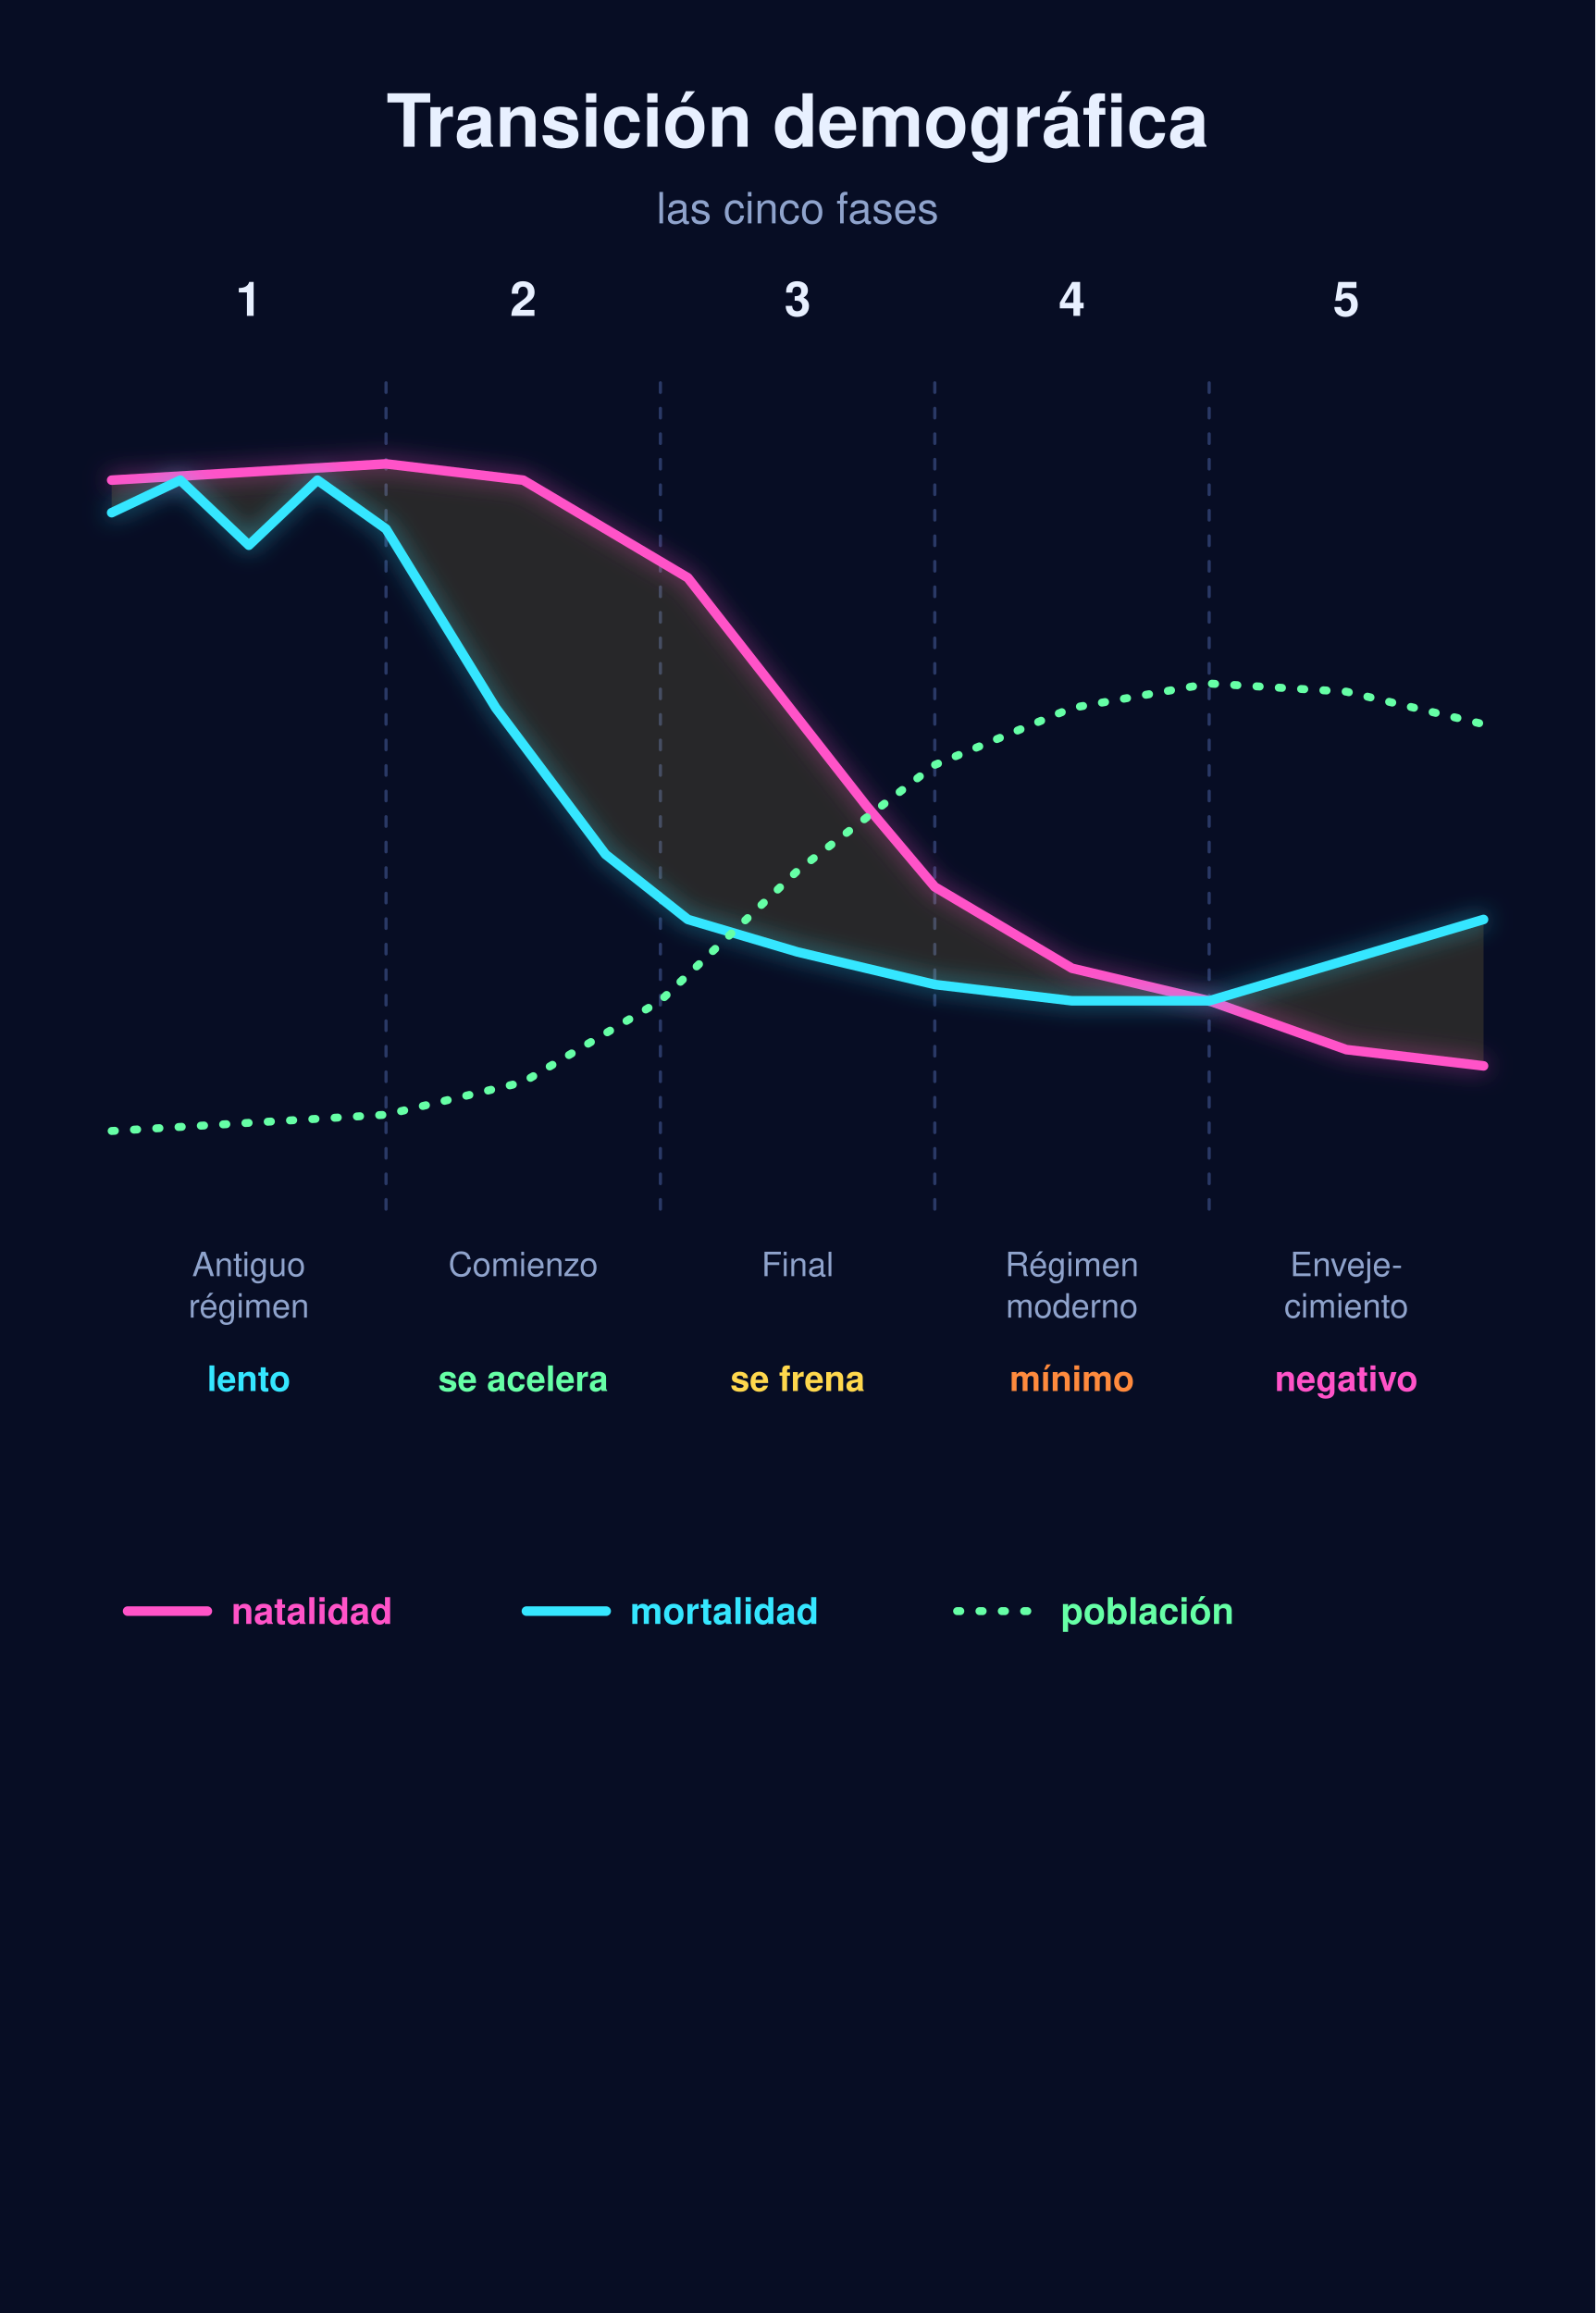
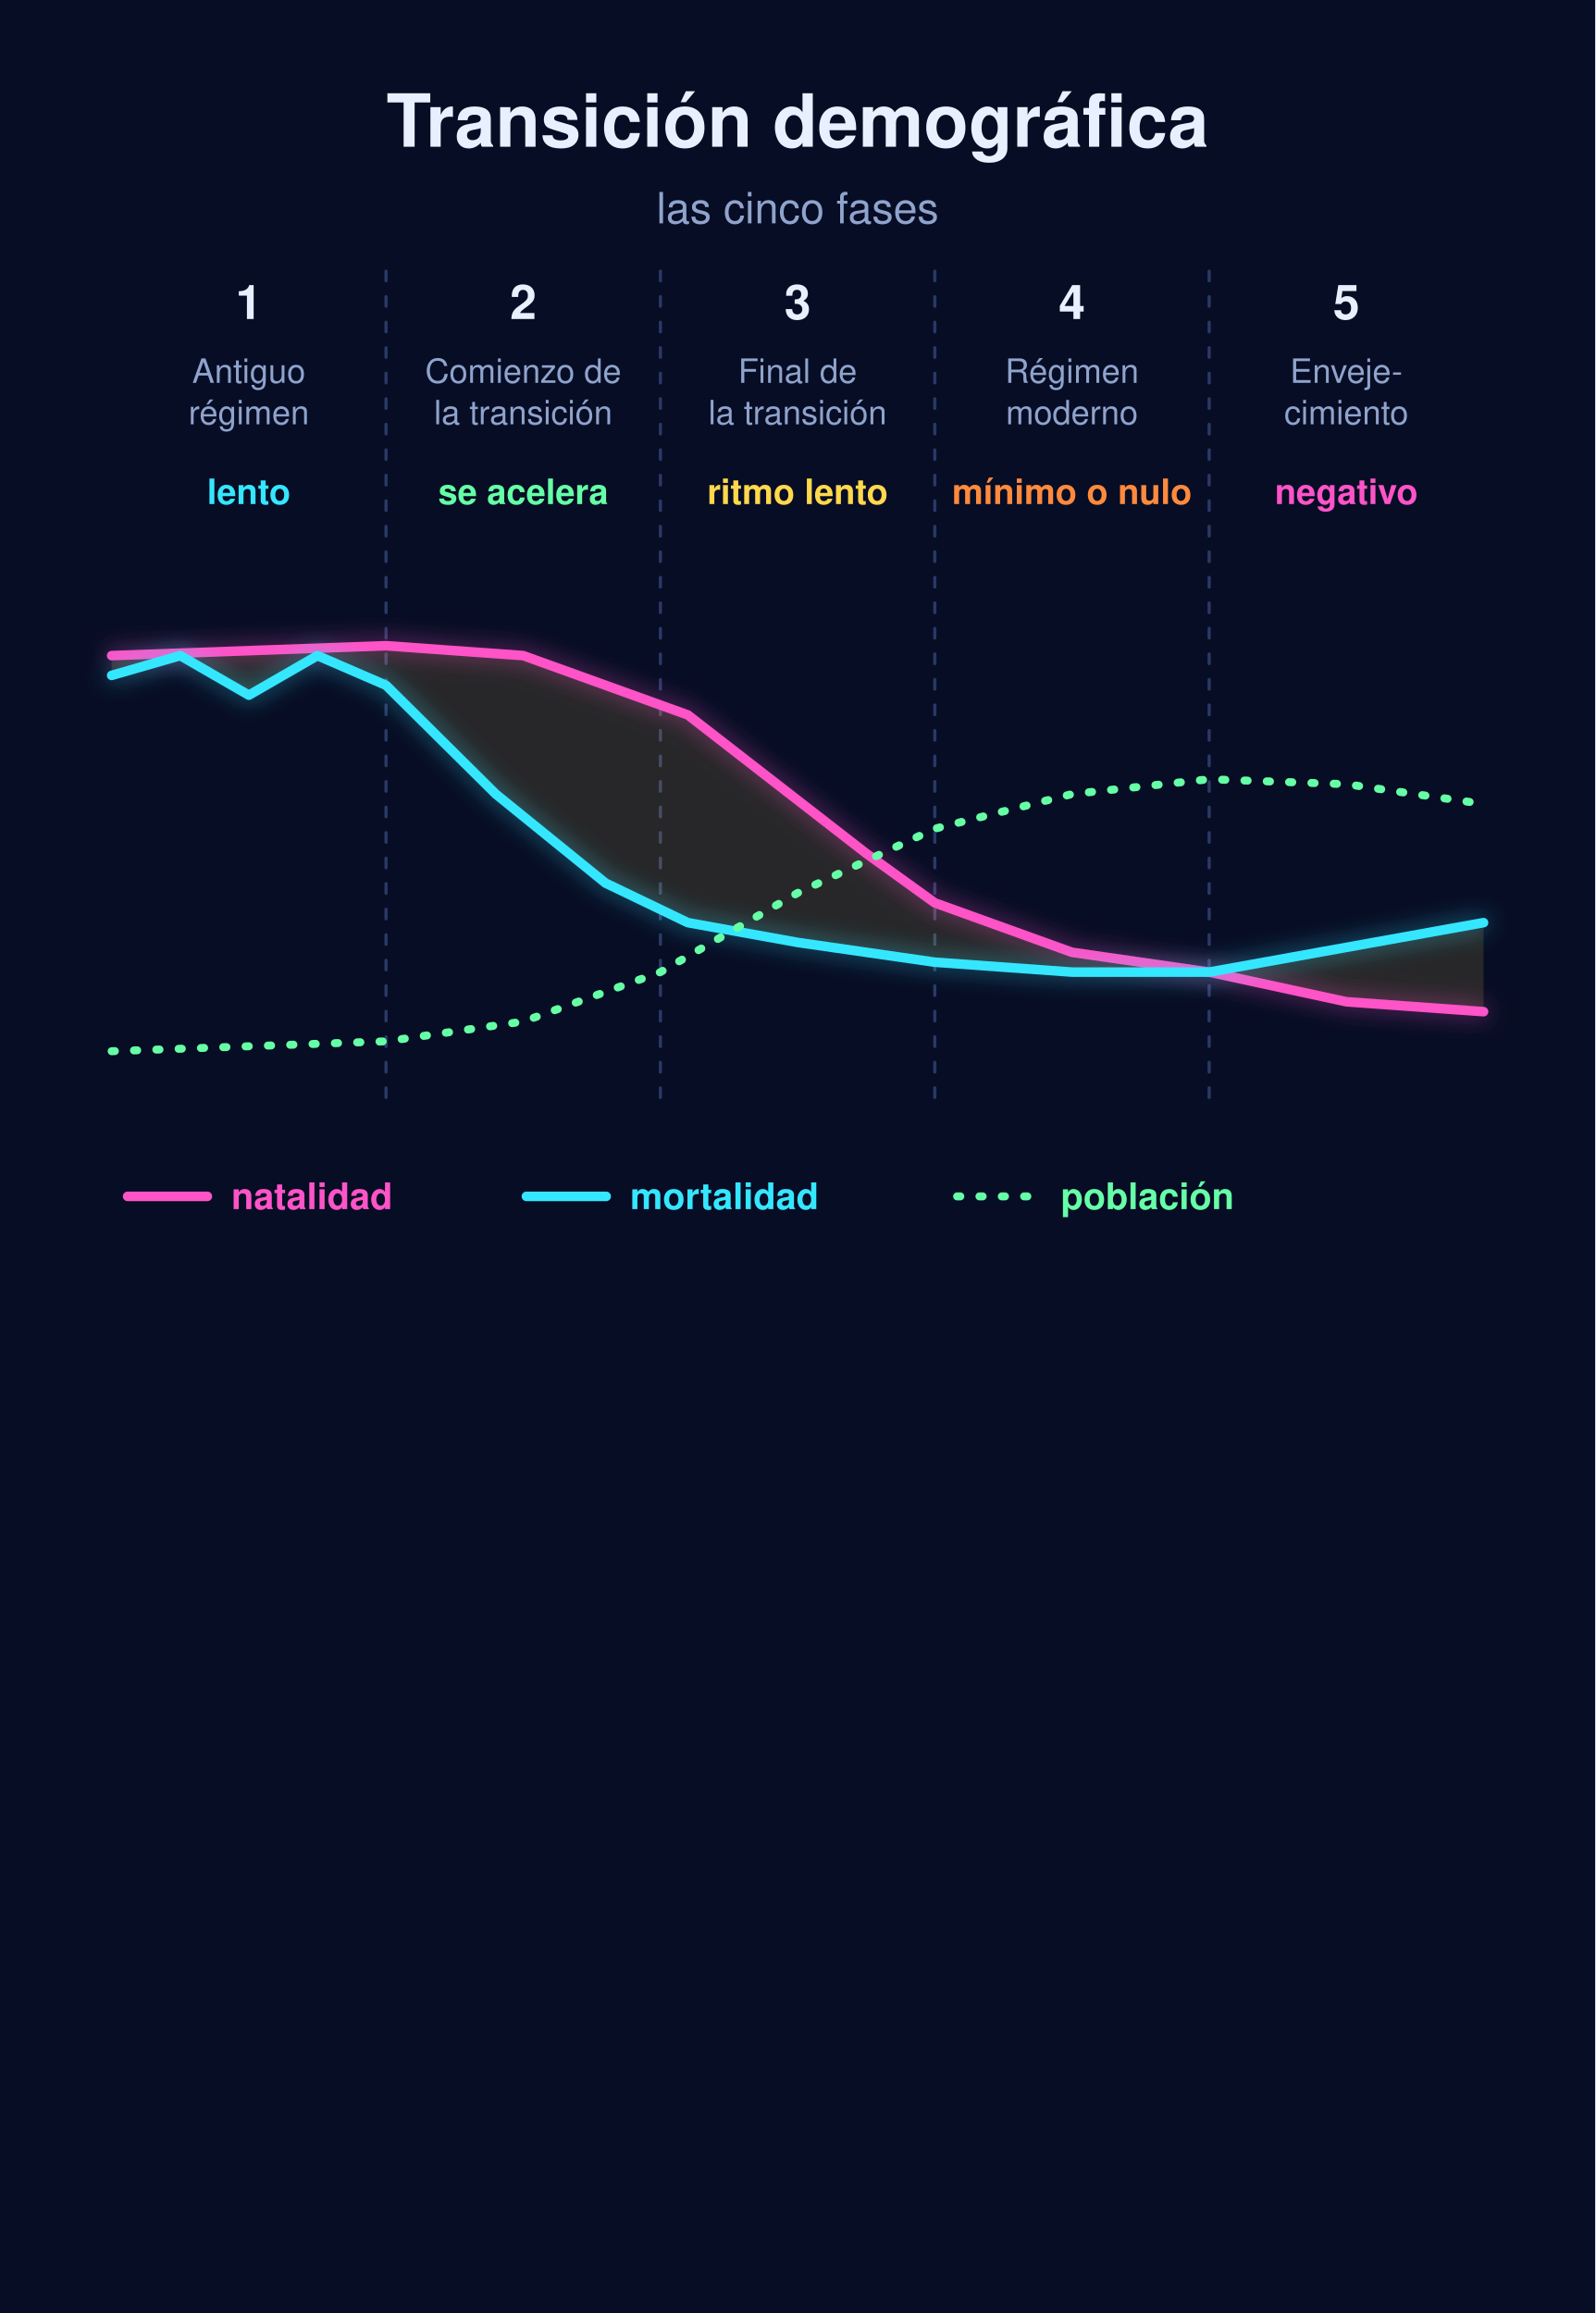
<svg xmlns="http://www.w3.org/2000/svg" viewBox="0 0 1000 1450" width="1000" height="1450">
  <defs>
    <filter id="g0" filterUnits="userSpaceOnUse" x="-200" y="-200" width="1600" height="2000">
      <feGaussianBlur stdDeviation="7" result="b" />
      <feFlood flood-color="#35e6ff" flood-opacity="0.55" />
      <feComposite in2="b" operator="in" />
      <feMerge>
        <feMergeNode />
        <feMergeNode in="SourceGraphic" />
      </feMerge>
    </filter>
    <filter id="g1" filterUnits="userSpaceOnUse" x="-200" y="-200" width="1600" height="2000">
      <feGaussianBlur stdDeviation="7" result="b" />
      <feFlood flood-color="#ff53c8" flood-opacity="0.55" />
      <feComposite in2="b" operator="in" />
      <feMerge>
        <feMergeNode />
        <feMergeNode in="SourceGraphic" />
      </feMerge>
    </filter>
    <filter id="g2" filterUnits="userSpaceOnUse" x="-200" y="-200" width="1600" height="2000">
      <feGaussianBlur stdDeviation="7" result="b" />
      <feFlood flood-color="#66ffa6" flood-opacity="0.55" />
      <feComposite in2="b" operator="in" />
      <feMerge>
        <feMergeNode />
        <feMergeNode in="SourceGraphic" />
      </feMerge>
    </filter>
    <filter id="g3" filterUnits="userSpaceOnUse" x="-200" y="-200" width="1600" height="2000">
      <feGaussianBlur stdDeviation="7" result="b" />
      <feFlood flood-color="#ffd84d" flood-opacity="0.55" />
      <feComposite in2="b" operator="in" />
      <feMerge>
        <feMergeNode />
        <feMergeNode in="SourceGraphic" />
      </feMerge>
    </filter>
    <filter id="g4" filterUnits="userSpaceOnUse" x="-200" y="-200" width="1600" height="2000">
      <feGaussianBlur stdDeviation="7" result="b" />
      <feFlood flood-color="#ff8a3d" flood-opacity="0.55" />
      <feComposite in2="b" operator="in" />
      <feMerge>
        <feMergeNode />
        <feMergeNode in="SourceGraphic" />
      </feMerge>
    </filter>
  </defs>
  <rect width="1000" height="1450" fill="#070d24" />
  <text x="500.0" y="92.0" font-family="ui-sans-serif,system-ui,-apple-system,Helvetica,Arial,sans-serif" font-size="46" fill="#e8f0ff" text-anchor="middle" font-weight="600">Transición demográfica</text>
  <text x="500.0" y="140.0" font-family="ui-sans-serif,system-ui,-apple-system,Helvetica,Arial,sans-serif" font-size="27" fill="#8fa3cc" text-anchor="middle" font-weight="500">las cinco fases</text>
-   <text x="156.0" y="198.0" font-family="ui-sans-serif,system-ui,-apple-system,Helvetica,Arial,sans-serif" font-size="30" fill="#e8f0ff" text-anchor="middle" font-weight="700">1</text>
-   <text x="156.0" y="800.0" font-family="ui-sans-serif,system-ui,-apple-system,Helvetica,Arial,sans-serif" font-size="21" fill="#8fa3cc" text-anchor="middle" font-weight="500">Antiguo</text>
-   <text x="156.0" y="826.0" font-family="ui-sans-serif,system-ui,-apple-system,Helvetica,Arial,sans-serif" font-size="21" fill="#8fa3cc" text-anchor="middle" font-weight="500">régimen</text>
-   <text x="156.0" y="872.0" font-family="ui-sans-serif,system-ui,-apple-system,Helvetica,Arial,sans-serif" font-size="22" fill="#35e6ff" text-anchor="middle" font-weight="700">lento</text>
-   <line x1="242.0" y1="240.0" x2="242.0" y2="760.0" stroke="#2a3966" stroke-width="2" stroke-linecap="round" stroke-dasharray="6 10" />
-   <text x="328.0" y="198.0" font-family="ui-sans-serif,system-ui,-apple-system,Helvetica,Arial,sans-serif" font-size="30" fill="#e8f0ff" text-anchor="middle" font-weight="700">2</text>
-   <text x="328.0" y="800.0" font-family="ui-sans-serif,system-ui,-apple-system,Helvetica,Arial,sans-serif" font-size="21" fill="#8fa3cc" text-anchor="middle" font-weight="500">Comienzo</text>
-   <text x="328.0" y="872.0" font-family="ui-sans-serif,system-ui,-apple-system,Helvetica,Arial,sans-serif" font-size="22" fill="#66ffa6" text-anchor="middle" font-weight="700">se acelera</text>
-   <line x1="414.0" y1="240.0" x2="414.0" y2="760.0" stroke="#2a3966" stroke-width="2" stroke-linecap="round" stroke-dasharray="6 10" />
-   <text x="500.0" y="198.0" font-family="ui-sans-serif,system-ui,-apple-system,Helvetica,Arial,sans-serif" font-size="30" fill="#e8f0ff" text-anchor="middle" font-weight="700">3</text>
-   <text x="500.0" y="800.0" font-family="ui-sans-serif,system-ui,-apple-system,Helvetica,Arial,sans-serif" font-size="21" fill="#8fa3cc" text-anchor="middle" font-weight="500">Final</text>
-   <text x="500.0" y="872.0" font-family="ui-sans-serif,system-ui,-apple-system,Helvetica,Arial,sans-serif" font-size="22" fill="#ffd84d" text-anchor="middle" font-weight="700">se frena</text>
-   <line x1="586.0" y1="240.0" x2="586.0" y2="760.0" stroke="#2a3966" stroke-width="2" stroke-linecap="round" stroke-dasharray="6 10" />
-   <text x="672.0" y="198.0" font-family="ui-sans-serif,system-ui,-apple-system,Helvetica,Arial,sans-serif" font-size="30" fill="#e8f0ff" text-anchor="middle" font-weight="700">4</text>
-   <text x="672.0" y="800.0" font-family="ui-sans-serif,system-ui,-apple-system,Helvetica,Arial,sans-serif" font-size="21" fill="#8fa3cc" text-anchor="middle" font-weight="500">Régimen</text>
-   <text x="672.0" y="826.0" font-family="ui-sans-serif,system-ui,-apple-system,Helvetica,Arial,sans-serif" font-size="21" fill="#8fa3cc" text-anchor="middle" font-weight="500">moderno</text>
-   <text x="672.0" y="872.0" font-family="ui-sans-serif,system-ui,-apple-system,Helvetica,Arial,sans-serif" font-size="22" fill="#ff8a3d" text-anchor="middle" font-weight="700">mínimo</text>
-   <line x1="758.0" y1="240.0" x2="758.0" y2="760.0" stroke="#2a3966" stroke-width="2" stroke-linecap="round" stroke-dasharray="6 10" />
-   <text x="844.0" y="198.0" font-family="ui-sans-serif,system-ui,-apple-system,Helvetica,Arial,sans-serif" font-size="30" fill="#e8f0ff" text-anchor="middle" font-weight="700">5</text>
-   <text x="844.0" y="800.0" font-family="ui-sans-serif,system-ui,-apple-system,Helvetica,Arial,sans-serif" font-size="21" fill="#8fa3cc" text-anchor="middle" font-weight="500">Enveje-</text>
-   <text x="844.0" y="826.0" font-family="ui-sans-serif,system-ui,-apple-system,Helvetica,Arial,sans-serif" font-size="21" fill="#8fa3cc" text-anchor="middle" font-weight="500">cimiento</text>
-   <text x="844.0" y="872.0" font-family="ui-sans-serif,system-ui,-apple-system,Helvetica,Arial,sans-serif" font-size="22" fill="#ff53c8" text-anchor="middle" font-weight="700">negativo</text>
-   <path d="M70.0,301.0 L80.8,300.4 L91.5,299.7 L102.2,299.1 L113.0,298.4 L123.8,297.8 L134.5,297.2 L145.2,296.5 L156.0,295.9 L166.8,295.3 L177.5,294.6 L188.2,294.0 L199.0,293.3 L209.8,292.7 L220.5,292.1 L231.2,291.4 L242.0,290.8 L252.8,292.1 L263.5,293.3 L274.2,294.6 L285.0,295.9 L295.8,297.2 L306.5,298.4 L317.2,299.7 L328.0,301.0 L338.8,307.4 L349.5,313.8 L360.2,320.1 L371.0,326.5 L381.8,332.9 L392.5,339.2 L403.2,345.6 L414.0,352.0 L424.8,358.4 L435.5,367.7 L446.2,381.4 L457.0,395.2 L467.8,408.9 L478.5,422.6 L489.2,436.3 L500.0,450.1 L510.7,463.8 L521.5,477.5 L532.2,491.3 L543.0,505.0 L553.8,517.8 L564.5,530.5 L575.2,543.2 L586.0,556.0 L596.8,562.4 L607.5,568.8 L618.2,575.1 L629.0,581.5 L639.8,587.9 L650.5,594.2 L661.2,600.6 L672.0,607.0 L682.8,609.5 L693.5,612.1 L704.2,614.6 L715.0,617.2 L725.8,619.8 L736.5,622.3 L747.2,624.9 L758.0,627.4 L768.8,631.2 L779.5,635.0 L790.2,638.9 L801.0,642.7 L811.8,646.5 L822.5,650.4 L833.2,654.2 L844.0,658.0 L854.8,659.3 L865.5,660.5 L876.2,661.8 L887.0,663.1 L897.8,664.4 L908.5,665.6 L919.2,666.9 L930.0,668.2 L930.0,576.4 L919.2,579.6 L908.5,582.8 L897.8,586.0 L887.0,589.1 L876.2,592.3 L865.5,595.5 L854.8,598.7 L844.0,601.9 L833.2,605.1 L822.5,608.3 L811.8,611.5 L801.0,614.6 L790.2,617.8 L779.5,621.0 L768.8,624.2 L758.0,627.4 L747.2,627.4 L736.5,627.4 L725.8,627.4 L715.0,627.4 L704.2,627.4 L693.5,627.4 L682.8,627.4 L672.0,627.4 L661.2,626.1 L650.5,624.9 L639.8,623.6 L629.0,622.3 L618.2,621.0 L607.5,619.8 L596.8,618.5 L586.0,617.2 L575.2,614.6 L564.5,612.1 L553.8,609.5 L543.0,607.0 L532.2,604.5 L521.5,601.9 L510.7,599.4 L500.0,596.8 L489.2,593.6 L478.5,590.4 L467.8,587.2 L457.0,584.0 L446.2,580.9 L435.5,577.7 L424.8,571.3 L414.0,562.8 L403.2,554.3 L392.5,545.8 L381.8,537.3 L371.0,524.1 L360.2,509.8 L349.5,495.4 L338.8,481.1 L328.0,466.7 L317.2,452.4 L306.5,436.8 L295.8,419.3 L285.0,401.7 L274.2,384.2 L263.5,366.7 L252.8,349.1 L242.0,331.6 L231.2,323.9 L220.5,316.3 L209.8,308.6 L199.0,301.0 L188.2,311.2 L177.5,321.4 L166.8,331.6 L156.0,341.8 L145.2,331.6 L134.5,321.4 L123.8,311.2 L113.0,301.0 L102.2,306.1 L91.5,311.2 L80.8,316.3 L70.0,321.4 Z" fill="#ffd84d" stroke-linecap="round" stroke-linejoin="round" opacity="0.13" />
-   <path d="M70.0,301.0 L242.0,290.8 L328.0,301.0 L431.2,362.2 L543.0,505.0 L586.0,556.0 L672.0,607.0 L758.0,627.4 L844.0,658.0 L930.0,668.2" fill="none" stroke="#ff53c8" stroke-width="6" stroke-linecap="round" stroke-linejoin="round" filter="url(#g1)" />
-   <path d="M70.0,321.4 L113.0,301.0 L156.0,341.8 L199.0,301.0 L242.0,331.6 L310.8,443.8 L379.6,535.6 L431.2,576.4 L500.0,596.8 L586.0,617.2 L672.0,627.4 L758.0,627.4 L826.8,607.0 L930.0,576.4" fill="none" stroke="#35e6ff" stroke-width="6" stroke-linecap="round" stroke-linejoin="round" filter="url(#g0)" />
-   <path d="M70.0,709.0 L242.0,698.8 L328.0,678.4 L414.0,627.4 L500.0,545.8 L586.0,479.5 L672.0,443.8 L758.0,428.5 L844.0,433.6 L930.0,454.0" fill="none" stroke="#66ffa6" stroke-width="5" stroke-linecap="round" stroke-linejoin="round" stroke-dasharray="2 12" />
-   <line x1="80.0" y1="1010.0" x2="130.0" y2="1010.0" stroke="#ff53c8" stroke-width="6" stroke-linecap="round" />
-   <text x="145.0" y="1018.0" font-family="ui-sans-serif,system-ui,-apple-system,Helvetica,Arial,sans-serif" font-size="23" fill="#ff53c8" text-anchor="start" font-weight="700">natalidad</text>
-   <line x1="330.0" y1="1010.0" x2="380.0" y2="1010.0" stroke="#35e6ff" stroke-width="6" stroke-linecap="round" />
-   <text x="395.0" y="1018.0" font-family="ui-sans-serif,system-ui,-apple-system,Helvetica,Arial,sans-serif" font-size="23" fill="#35e6ff" text-anchor="start" font-weight="700">mortalidad</text>
-   <line x1="600.0" y1="1010.0" x2="650.0" y2="1010.0" stroke="#66ffa6" stroke-width="5" stroke-linecap="round" stroke-dasharray="2 12" />
-   <text x="665.0" y="1018.0" font-family="ui-sans-serif,system-ui,-apple-system,Helvetica,Arial,sans-serif" font-size="23" fill="#66ffa6" text-anchor="start" font-weight="700">población</text>
+   <text x="156.0" y="200.0" font-family="ui-sans-serif,system-ui,-apple-system,Helvetica,Arial,sans-serif" font-size="30" fill="#e8f0ff" text-anchor="middle" font-weight="700">1</text>
+   <text x="156.0" y="240.0" font-family="ui-sans-serif,system-ui,-apple-system,Helvetica,Arial,sans-serif" font-size="21" fill="#8fa3cc" text-anchor="middle" font-weight="500">Antiguo</text>
+   <text x="156.0" y="266.0" font-family="ui-sans-serif,system-ui,-apple-system,Helvetica,Arial,sans-serif" font-size="21" fill="#8fa3cc" text-anchor="middle" font-weight="500">régimen</text>
+   <text x="156.0" y="316.0" font-family="ui-sans-serif,system-ui,-apple-system,Helvetica,Arial,sans-serif" font-size="22" fill="#35e6ff" text-anchor="middle" font-weight="700">lento</text>
+   <line x1="242.0" y1="170.0" x2="242.0" y2="690.0" stroke="#2a3966" stroke-width="2" stroke-linecap="round" stroke-dasharray="6 10" />
+   <text x="328.0" y="200.0" font-family="ui-sans-serif,system-ui,-apple-system,Helvetica,Arial,sans-serif" font-size="30" fill="#e8f0ff" text-anchor="middle" font-weight="700">2</text>
+   <text x="328.0" y="240.0" font-family="ui-sans-serif,system-ui,-apple-system,Helvetica,Arial,sans-serif" font-size="21" fill="#8fa3cc" text-anchor="middle" font-weight="500">Comienzo de</text>
+   <text x="328.0" y="266.0" font-family="ui-sans-serif,system-ui,-apple-system,Helvetica,Arial,sans-serif" font-size="21" fill="#8fa3cc" text-anchor="middle" font-weight="500">la transición</text>
+   <text x="328.0" y="316.0" font-family="ui-sans-serif,system-ui,-apple-system,Helvetica,Arial,sans-serif" font-size="22" fill="#66ffa6" text-anchor="middle" font-weight="700">se acelera</text>
+   <line x1="414.0" y1="170.0" x2="414.0" y2="690.0" stroke="#2a3966" stroke-width="2" stroke-linecap="round" stroke-dasharray="6 10" />
+   <text x="500.0" y="200.0" font-family="ui-sans-serif,system-ui,-apple-system,Helvetica,Arial,sans-serif" font-size="30" fill="#e8f0ff" text-anchor="middle" font-weight="700">3</text>
+   <text x="500.0" y="240.0" font-family="ui-sans-serif,system-ui,-apple-system,Helvetica,Arial,sans-serif" font-size="21" fill="#8fa3cc" text-anchor="middle" font-weight="500">Final de</text>
+   <text x="500.0" y="266.0" font-family="ui-sans-serif,system-ui,-apple-system,Helvetica,Arial,sans-serif" font-size="21" fill="#8fa3cc" text-anchor="middle" font-weight="500">la transición</text>
+   <text x="500.0" y="316.0" font-family="ui-sans-serif,system-ui,-apple-system,Helvetica,Arial,sans-serif" font-size="22" fill="#ffd84d" text-anchor="middle" font-weight="700">ritmo lento</text>
+   <line x1="586.0" y1="170.0" x2="586.0" y2="690.0" stroke="#2a3966" stroke-width="2" stroke-linecap="round" stroke-dasharray="6 10" />
+   <text x="672.0" y="200.0" font-family="ui-sans-serif,system-ui,-apple-system,Helvetica,Arial,sans-serif" font-size="30" fill="#e8f0ff" text-anchor="middle" font-weight="700">4</text>
+   <text x="672.0" y="240.0" font-family="ui-sans-serif,system-ui,-apple-system,Helvetica,Arial,sans-serif" font-size="21" fill="#8fa3cc" text-anchor="middle" font-weight="500">Régimen</text>
+   <text x="672.0" y="266.0" font-family="ui-sans-serif,system-ui,-apple-system,Helvetica,Arial,sans-serif" font-size="21" fill="#8fa3cc" text-anchor="middle" font-weight="500">moderno</text>
+   <text x="672.0" y="316.0" font-family="ui-sans-serif,system-ui,-apple-system,Helvetica,Arial,sans-serif" font-size="22" fill="#ff8a3d" text-anchor="middle" font-weight="700">mínimo o nulo</text>
+   <line x1="758.0" y1="170.0" x2="758.0" y2="690.0" stroke="#2a3966" stroke-width="2" stroke-linecap="round" stroke-dasharray="6 10" />
+   <text x="844.0" y="200.0" font-family="ui-sans-serif,system-ui,-apple-system,Helvetica,Arial,sans-serif" font-size="30" fill="#e8f0ff" text-anchor="middle" font-weight="700">5</text>
+   <text x="844.0" y="240.0" font-family="ui-sans-serif,system-ui,-apple-system,Helvetica,Arial,sans-serif" font-size="21" fill="#8fa3cc" text-anchor="middle" font-weight="500">Enveje-</text>
+   <text x="844.0" y="266.0" font-family="ui-sans-serif,system-ui,-apple-system,Helvetica,Arial,sans-serif" font-size="21" fill="#8fa3cc" text-anchor="middle" font-weight="500">cimiento</text>
+   <text x="844.0" y="316.0" font-family="ui-sans-serif,system-ui,-apple-system,Helvetica,Arial,sans-serif" font-size="22" fill="#ff53c8" text-anchor="middle" font-weight="700">negativo</text>
+   <path d="M70.0,411.0 L80.8,410.6 L91.5,410.2 L102.2,409.8 L113.0,409.4 L123.8,409.1 L134.5,408.7 L145.2,408.3 L156.0,407.9 L166.8,407.5 L177.5,407.1 L188.2,406.7 L199.0,406.3 L209.8,406.0 L220.5,405.6 L231.2,405.2 L242.0,404.8 L252.8,405.6 L263.5,406.3 L274.2,407.1 L285.0,407.9 L295.8,408.7 L306.5,409.4 L317.2,410.2 L328.0,411.0 L338.8,414.9 L349.5,418.8 L360.2,422.6 L371.0,426.5 L381.8,430.4 L392.5,434.2 L403.2,438.1 L414.0,442.0 L424.8,445.9 L435.5,451.5 L446.2,459.9 L457.0,468.2 L467.8,476.6 L478.5,484.9 L489.2,493.3 L500.0,501.6 L510.7,510.0 L521.5,518.3 L532.2,526.7 L543.0,535.0 L553.8,542.8 L564.5,550.5 L575.2,558.2 L586.0,566.0 L596.8,569.9 L607.5,573.8 L618.2,577.6 L629.0,581.5 L639.8,585.4 L650.5,589.2 L661.2,593.1 L672.0,597.0 L682.8,598.5 L693.5,600.1 L704.2,601.6 L715.0,603.2 L725.8,604.8 L736.5,606.3 L747.2,607.9 L758.0,609.4 L768.8,611.7 L779.5,614.0 L790.2,616.4 L801.0,618.7 L811.8,621.0 L822.5,623.4 L833.2,625.7 L844.0,628.0 L854.8,628.8 L865.5,629.5 L876.2,630.3 L887.0,631.1 L897.8,631.9 L908.5,632.6 L919.2,633.4 L930.0,634.2 L930.0,578.4 L919.2,580.3 L908.5,582.3 L897.8,584.2 L887.0,586.1 L876.2,588.1 L865.5,590.0 L854.8,592.0 L844.0,593.9 L833.2,595.8 L822.5,597.8 L811.8,599.7 L801.0,601.6 L790.2,603.6 L779.5,605.5 L768.8,607.5 L758.0,609.4 L747.2,609.4 L736.5,609.4 L725.8,609.4 L715.0,609.4 L704.2,609.4 L693.5,609.4 L682.8,609.4 L672.0,609.4 L661.2,608.6 L650.5,607.9 L639.8,607.1 L629.0,606.3 L618.2,605.5 L607.5,604.8 L596.8,604.0 L586.0,603.2 L575.2,601.6 L564.5,600.1 L553.8,598.5 L543.0,597.0 L532.2,595.5 L521.5,593.9 L510.7,592.4 L500.0,590.8 L489.2,588.9 L478.5,586.9 L467.8,585.0 L457.0,583.0 L446.2,581.1 L435.5,579.2 L424.8,575.3 L414.0,570.1 L403.2,565.0 L392.5,559.8 L381.8,554.6 L371.0,546.6 L360.2,537.9 L349.5,529.2 L338.8,520.5 L328.0,511.8 L317.2,503.0 L306.5,493.5 L295.8,482.9 L285.0,472.2 L274.2,461.6 L263.5,450.9 L252.8,440.3 L242.0,429.6 L231.2,424.9 L220.5,420.3 L209.8,415.6 L199.0,411.0 L188.2,417.2 L177.5,423.4 L166.8,429.6 L156.0,435.8 L145.2,429.6 L134.5,423.4 L123.8,417.2 L113.0,411.0 L102.2,414.1 L91.5,417.2 L80.8,420.3 L70.0,423.4 Z" fill="#ffd84d" stroke-linecap="round" stroke-linejoin="round" opacity="0.13" />
+   <path d="M70.0,411.0 L242.0,404.8 L328.0,411.0 L431.2,448.2 L543.0,535.0 L586.0,566.0 L672.0,597.0 L758.0,609.4 L844.0,628.0 L930.0,634.2" fill="none" stroke="#ff53c8" stroke-width="6" stroke-linecap="round" stroke-linejoin="round" filter="url(#g1)" />
+   <path d="M70.0,423.4 L113.0,411.0 L156.0,435.8 L199.0,411.0 L242.0,429.6 L310.8,497.8 L379.6,553.6 L431.2,578.4 L500.0,590.8 L586.0,603.2 L672.0,609.4 L758.0,609.4 L826.8,597.0 L930.0,578.4" fill="none" stroke="#35e6ff" stroke-width="6" stroke-linecap="round" stroke-linejoin="round" filter="url(#g0)" />
+   <path d="M70.0,659.0 L242.0,652.8 L328.0,640.4 L414.0,609.4 L500.0,559.8 L586.0,519.5 L672.0,497.8 L758.0,488.5 L844.0,491.6 L930.0,504.0" fill="none" stroke="#66ffa6" stroke-width="5" stroke-linecap="round" stroke-linejoin="round" stroke-dasharray="2 12" />
+   <line x1="80.0" y1="750.0" x2="130.0" y2="750.0" stroke="#ff53c8" stroke-width="6" stroke-linecap="round" />
+   <text x="145.0" y="758.0" font-family="ui-sans-serif,system-ui,-apple-system,Helvetica,Arial,sans-serif" font-size="23" fill="#ff53c8" text-anchor="start" font-weight="700">natalidad</text>
+   <line x1="330.0" y1="750.0" x2="380.0" y2="750.0" stroke="#35e6ff" stroke-width="6" stroke-linecap="round" />
+   <text x="395.0" y="758.0" font-family="ui-sans-serif,system-ui,-apple-system,Helvetica,Arial,sans-serif" font-size="23" fill="#35e6ff" text-anchor="start" font-weight="700">mortalidad</text>
+   <line x1="600.0" y1="750.0" x2="650.0" y2="750.0" stroke="#66ffa6" stroke-width="5" stroke-linecap="round" stroke-dasharray="2 12" />
+   <text x="665.0" y="758.0" font-family="ui-sans-serif,system-ui,-apple-system,Helvetica,Arial,sans-serif" font-size="23" fill="#66ffa6" text-anchor="start" font-weight="700">población</text>
</svg>
